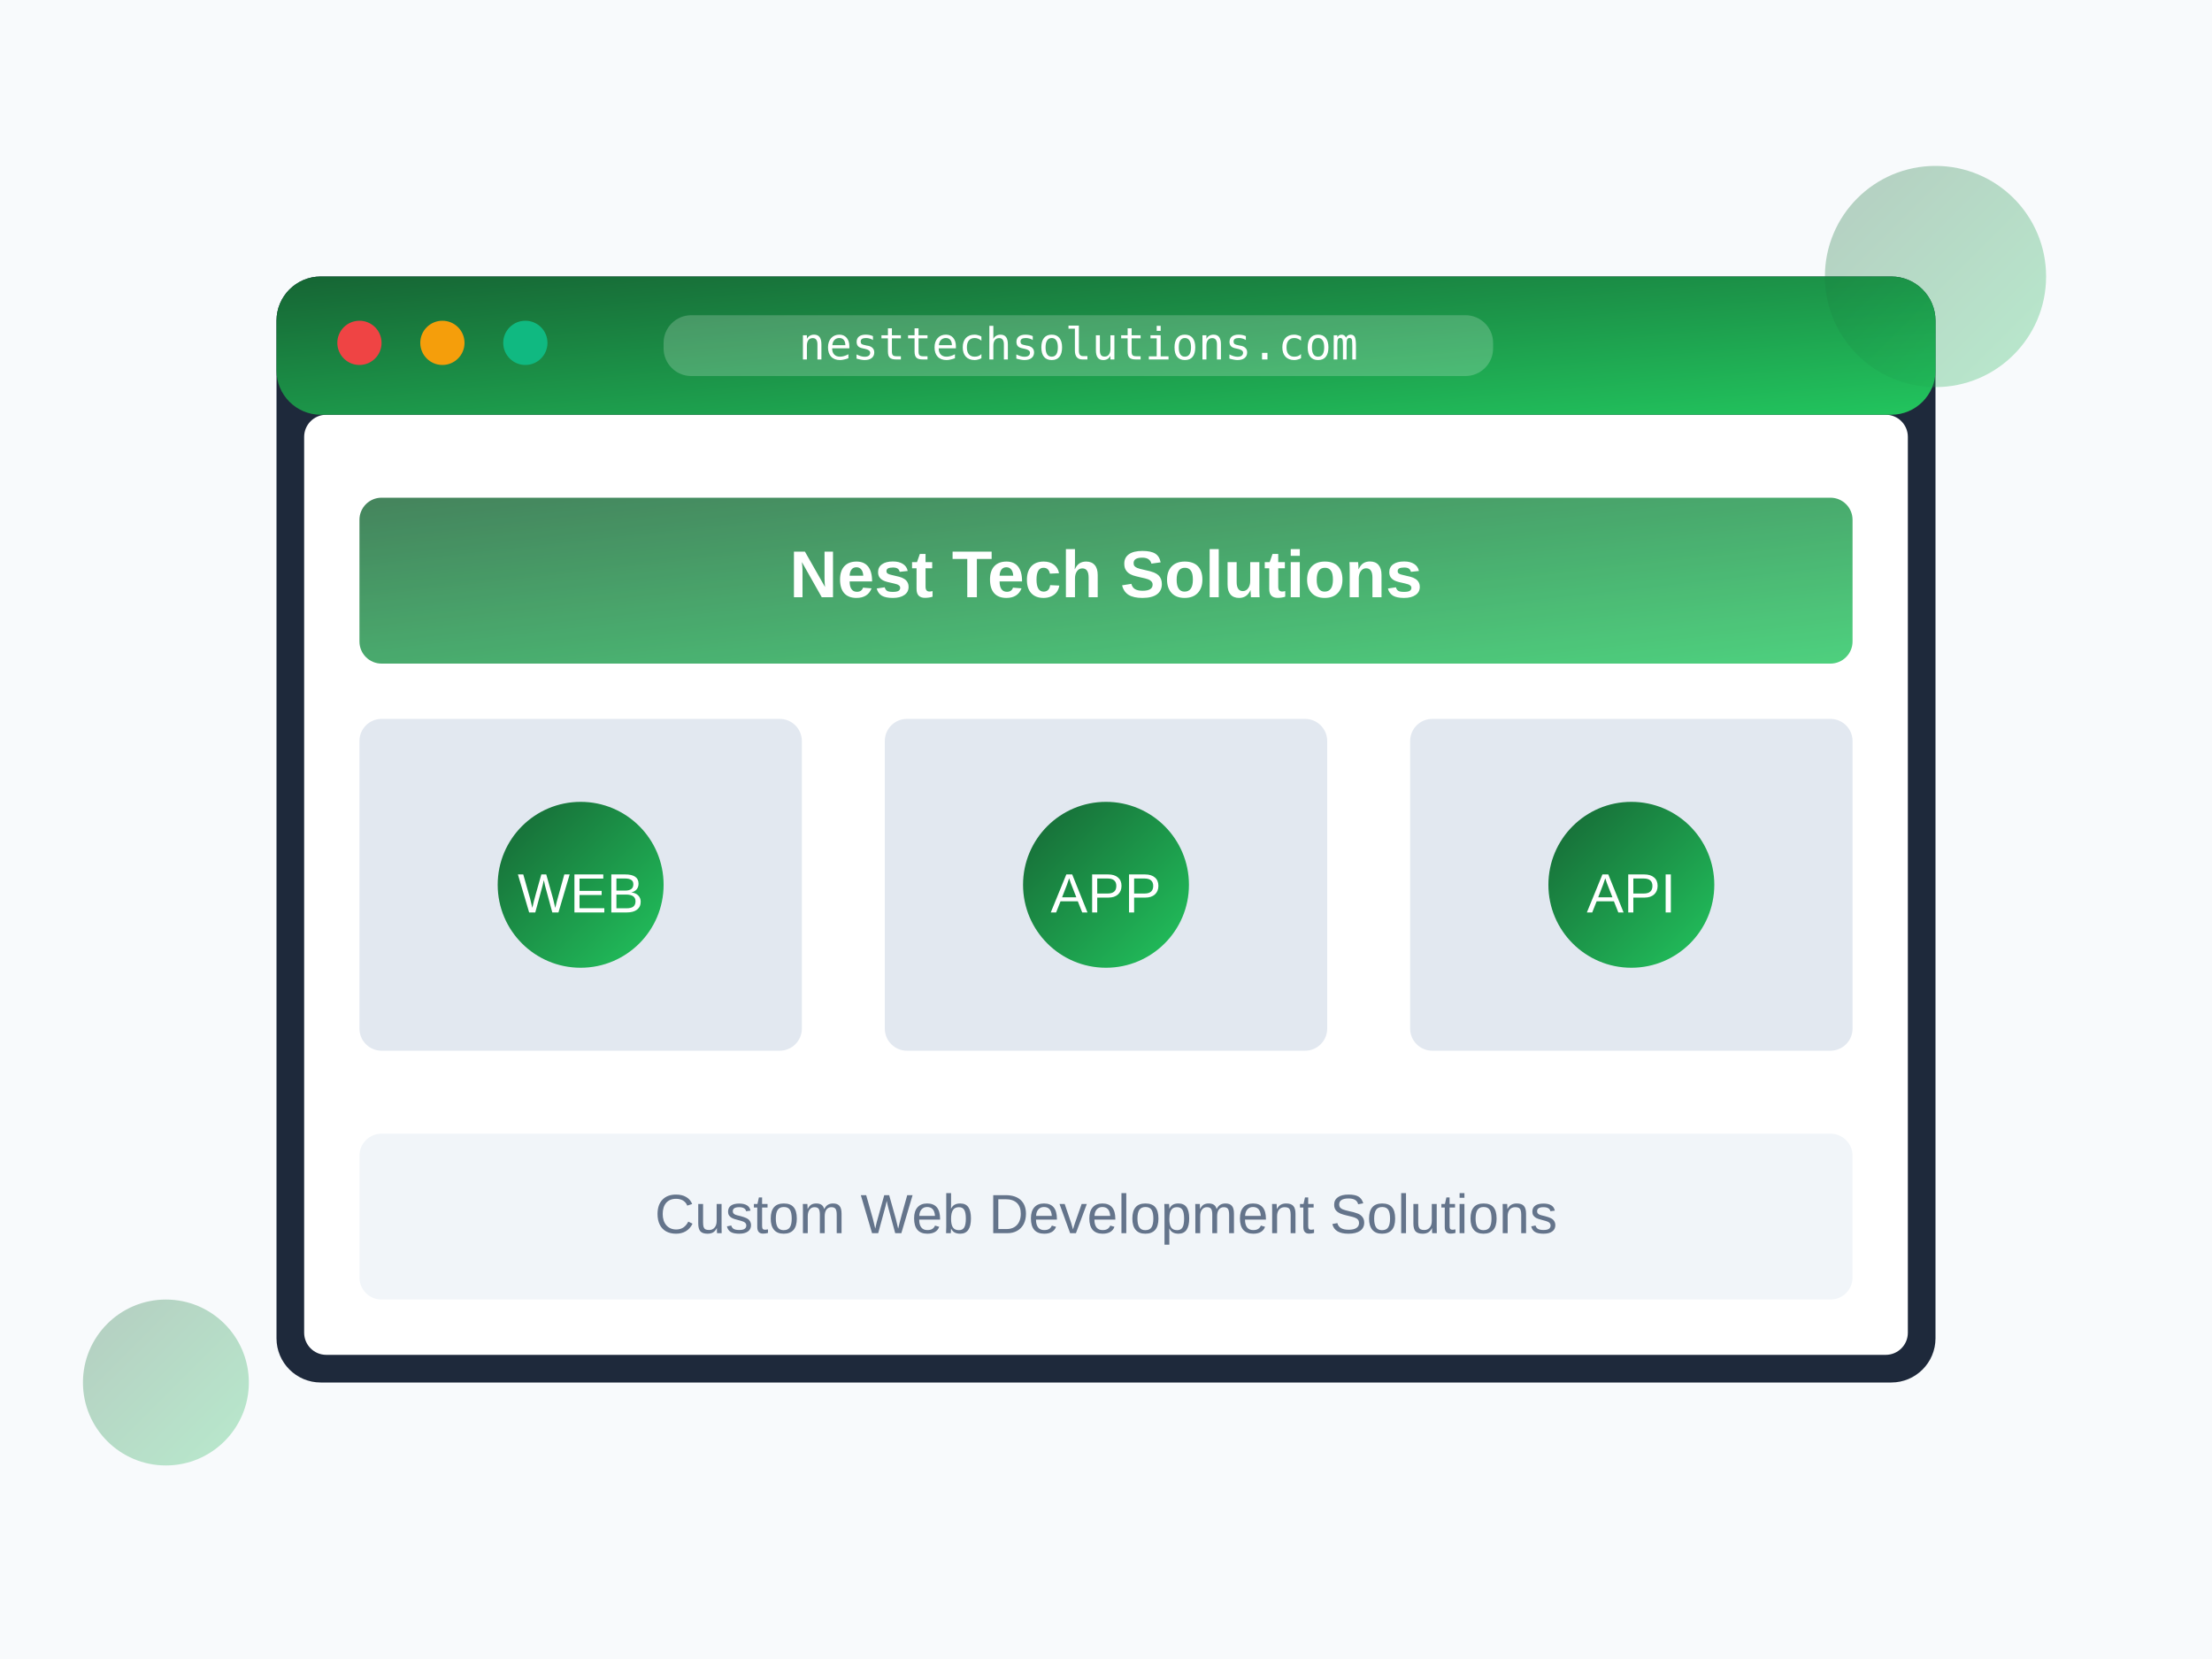
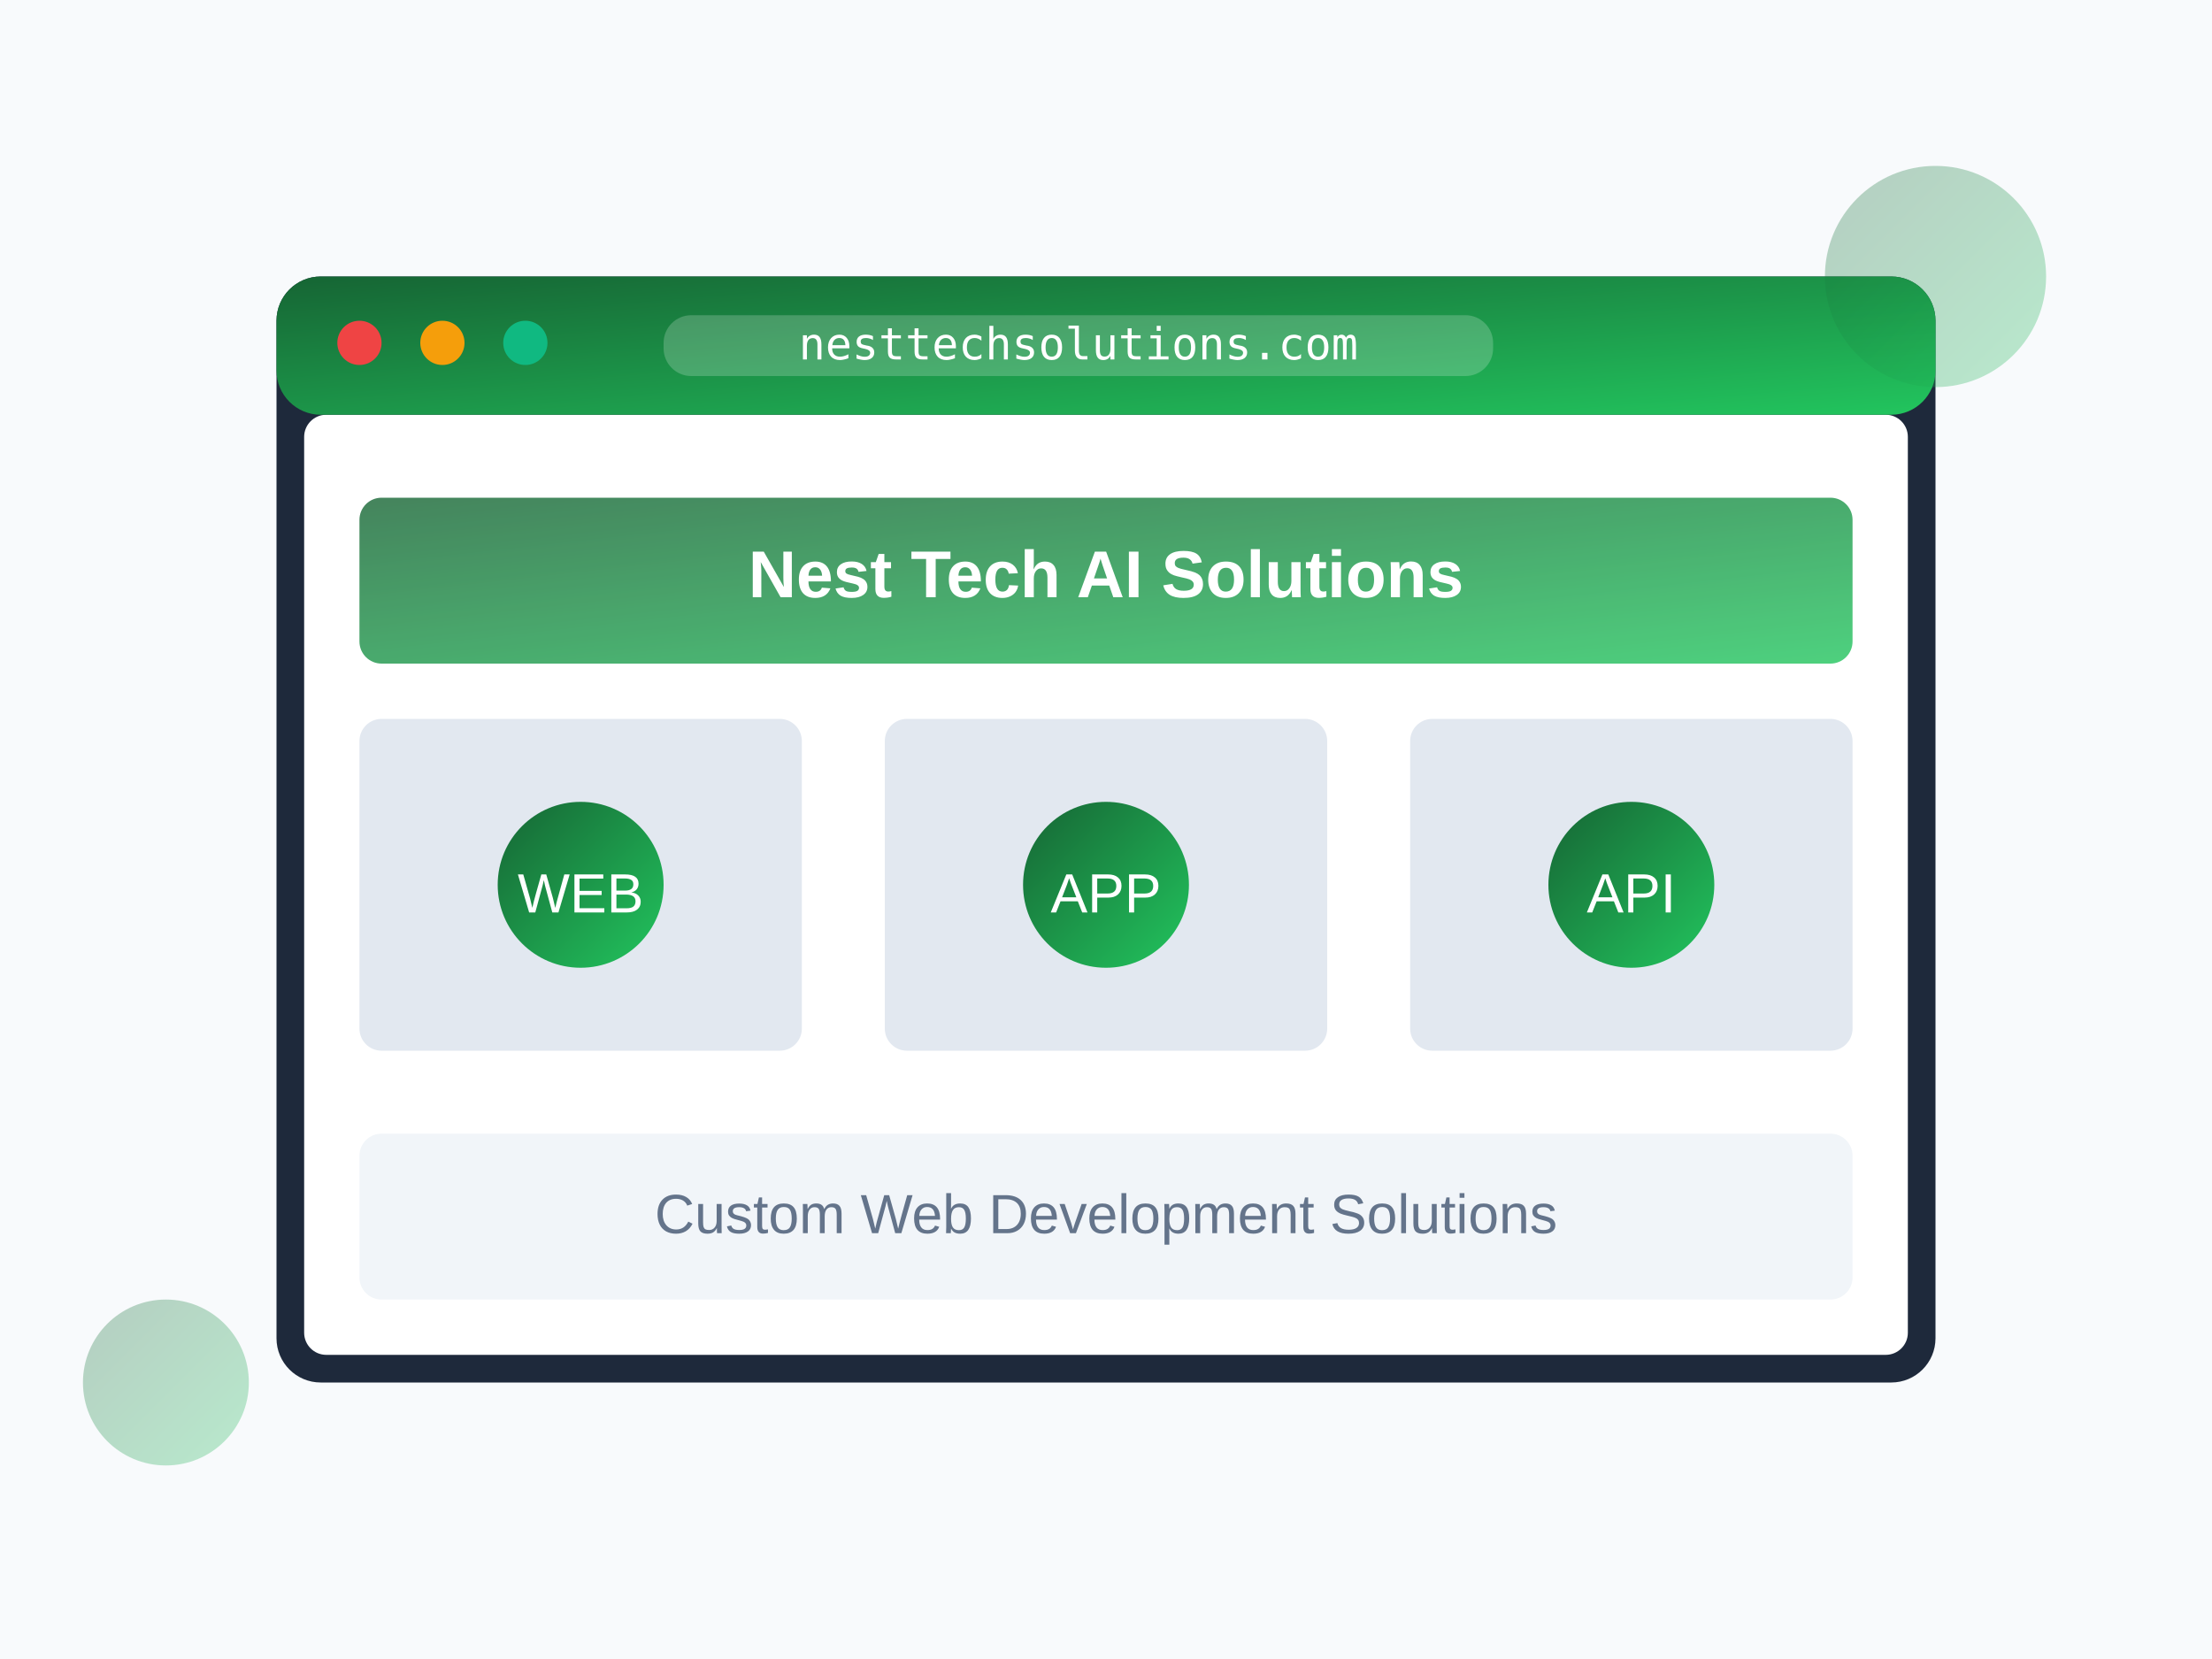
<svg xmlns="http://www.w3.org/2000/svg" width="400" height="300" viewBox="0 0 400 300">
  <defs>
    <linearGradient id="webGradient" x1="0%" y1="0%" x2="100%" y2="100%">
      <stop offset="0%" style="stop-color:#166534" />
      <stop offset="100%" style="stop-color:#22c55e" />
    </linearGradient>
  </defs>
  <rect width="400" height="300" fill="#f8fafc" />
  <g transform="translate(50, 50)">
    <rect x="0" y="0" width="300" height="200" rx="8" fill="#1e293b" />
    <rect x="5" y="25" width="290" height="170" rx="4" fill="white" />
    <rect x="0" y="0" width="300" height="25" rx="8" fill="url(#webGradient)" />
    <circle cx="15" cy="12" r="4" fill="#ef4444" />
    <circle cx="30" cy="12" r="4" fill="#f59e0b" />
    <circle cx="45" cy="12" r="4" fill="#10b981" />
    <rect x="70" y="7" width="150" height="11" rx="5" fill="rgba(255,255,255,0.2)" />
    <text x="145" y="15" font-family="monospace" font-size="8" fill="white" text-anchor="middle">nesttechsolutions.com</text>
    <rect x="15" y="40" width="270" height="30" rx="4" fill="url(#webGradient)" opacity="0.8" />
-     <text x="150" y="58" font-family="Arial" font-size="12" fill="white" text-anchor="middle" font-weight="bold">Nest Tech Solutions</text>
+     <text x="150" y="58" font-family="Arial" font-size="12" fill="white" text-anchor="middle" font-weight="bold">Nest Tech AI Solutions</text>
    <rect x="15" y="80" width="80" height="60" rx="4" fill="#e2e8f0" />
    <rect x="110" y="80" width="80" height="60" rx="4" fill="#e2e8f0" />
    <rect x="205" y="80" width="80" height="60" rx="4" fill="#e2e8f0" />
    <circle cx="55" cy="110" r="15" fill="url(#webGradient)" />
    <text x="55" y="115" font-family="Arial" font-size="10" fill="white" text-anchor="middle">WEB</text>
    <circle cx="150" cy="110" r="15" fill="url(#webGradient)" />
    <text x="150" y="115" font-family="Arial" font-size="10" fill="white" text-anchor="middle">APP</text>
    <circle cx="245" cy="110" r="15" fill="url(#webGradient)" />
    <text x="245" y="115" font-family="Arial" font-size="10" fill="white" text-anchor="middle">API</text>
    <rect x="15" y="155" width="270" height="30" rx="4" fill="#f1f5f9" />
    <text x="150" y="173" font-family="Arial" font-size="10" fill="#64748b" text-anchor="middle">Custom Web Development Solutions</text>
  </g>
  <circle cx="350" cy="50" r="20" fill="url(#webGradient)" opacity="0.3" />
  <circle cx="30" cy="250" r="15" fill="url(#webGradient)" opacity="0.3" />
</svg>
